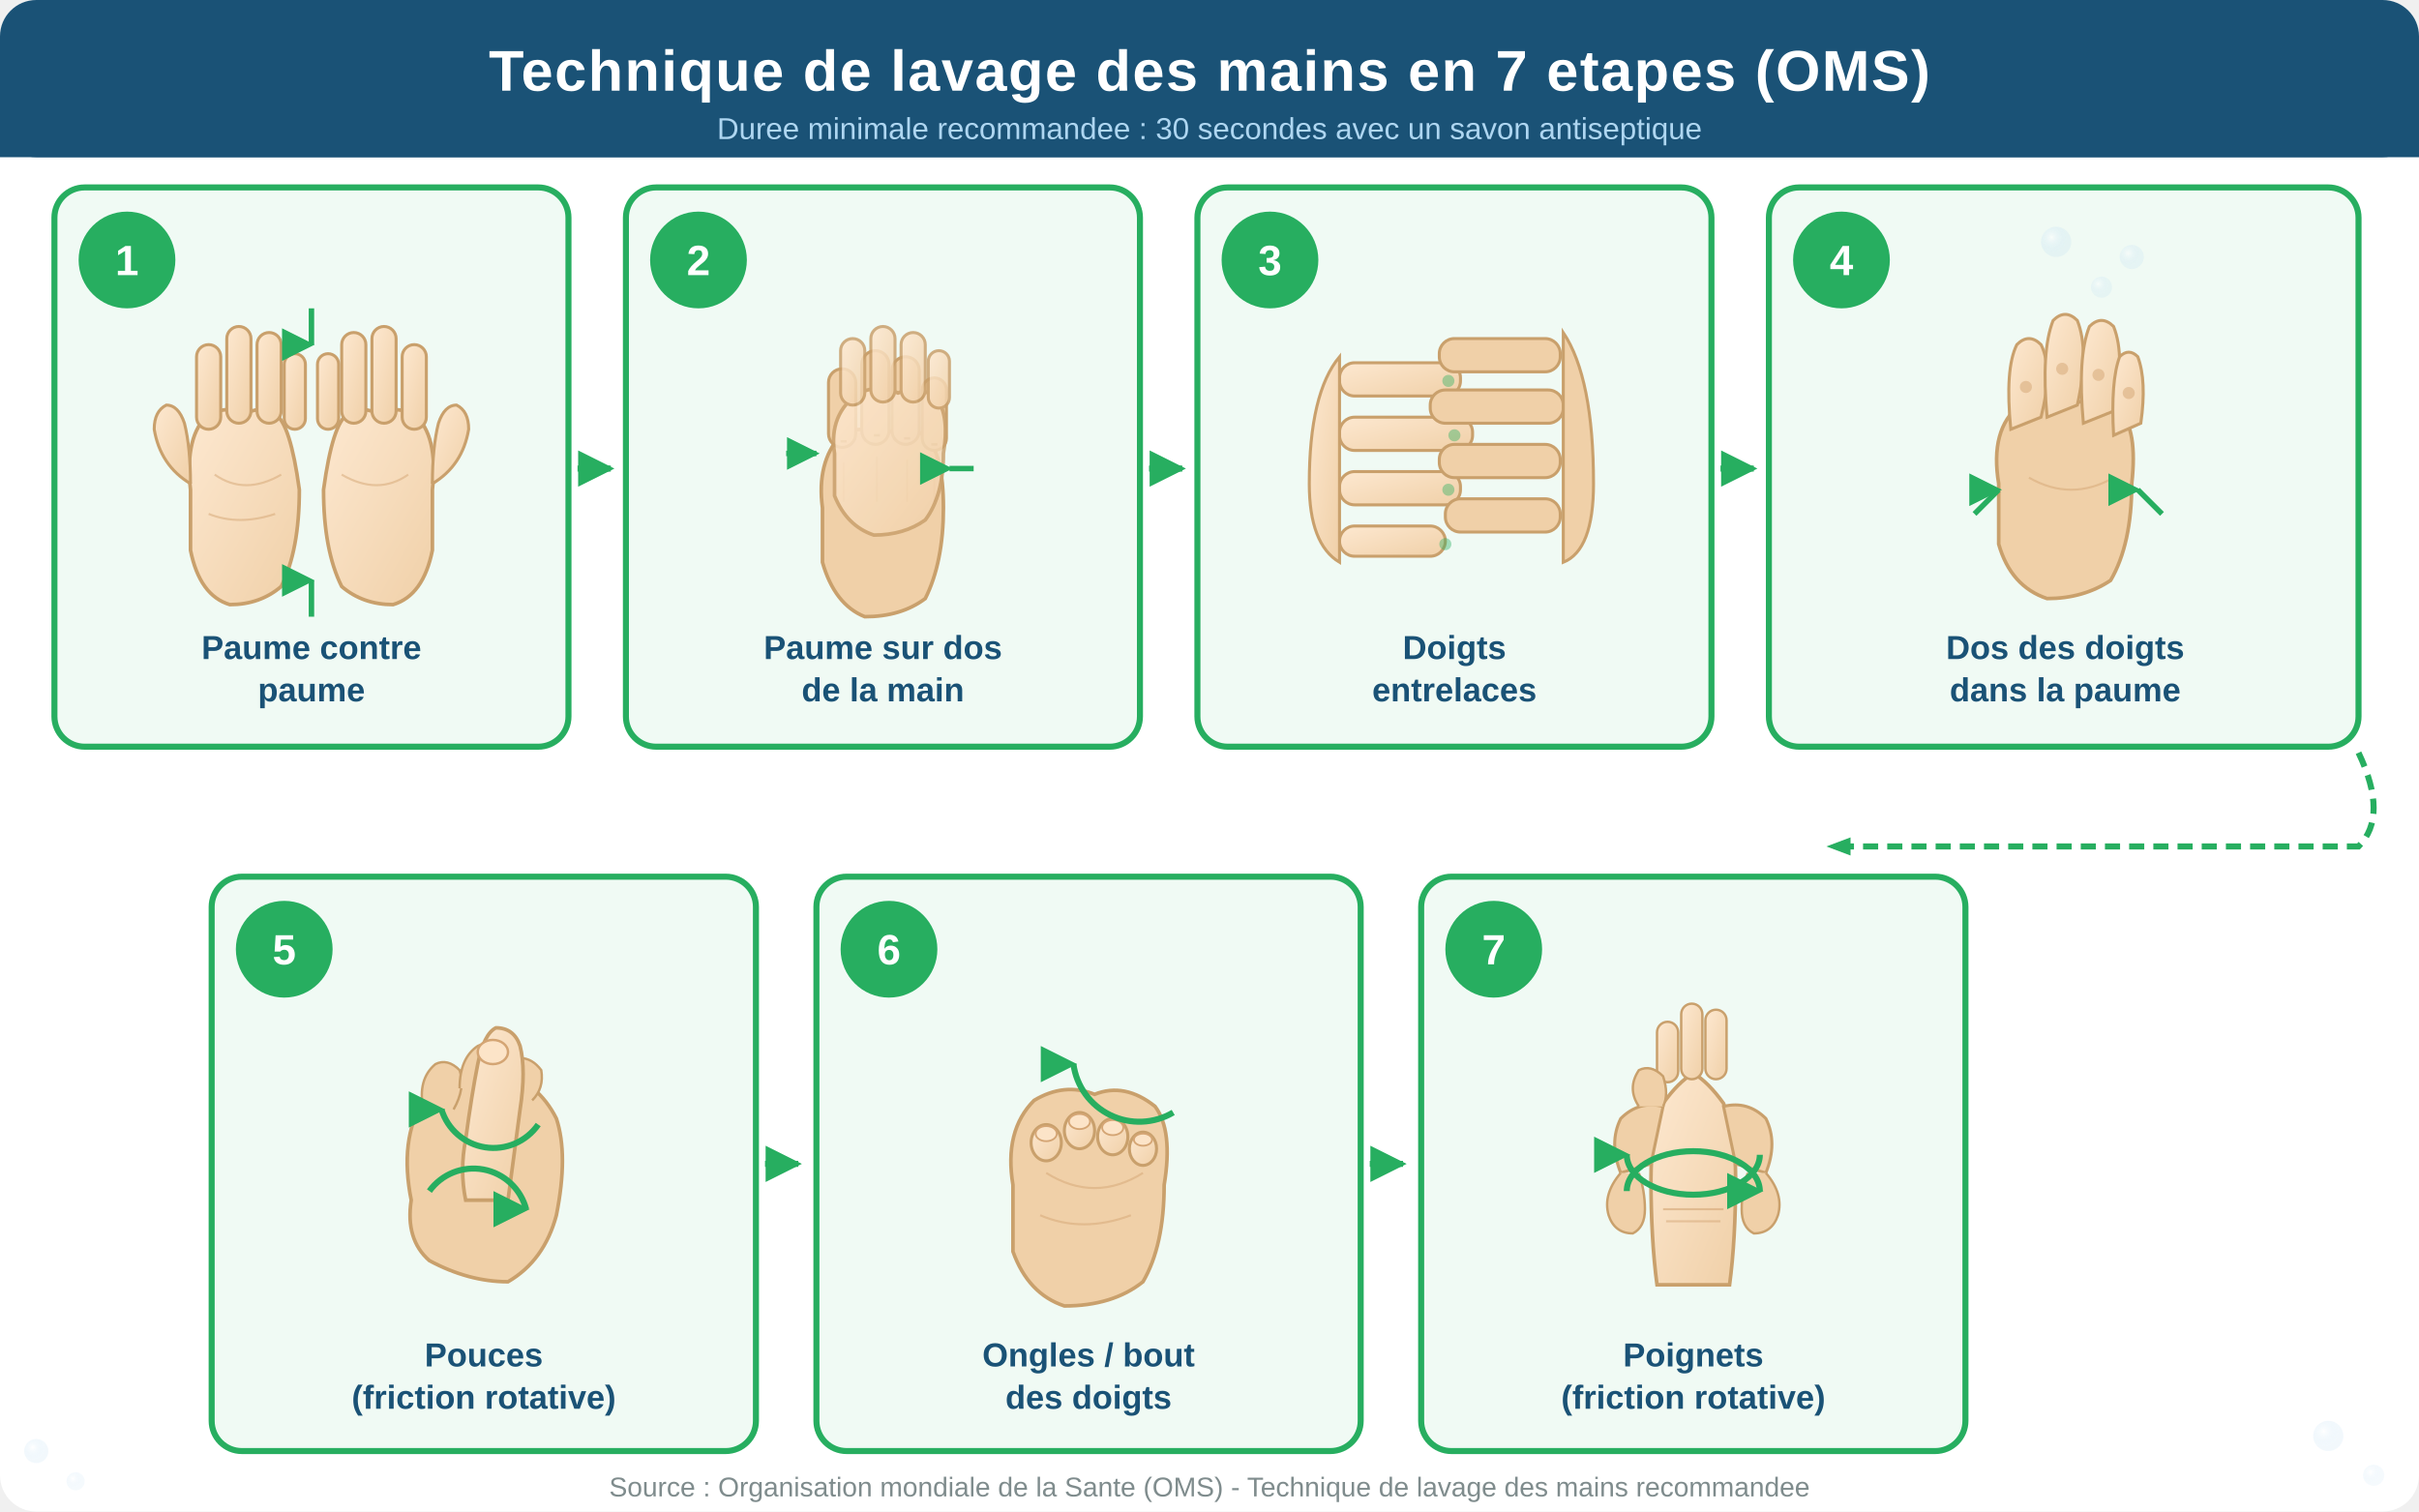
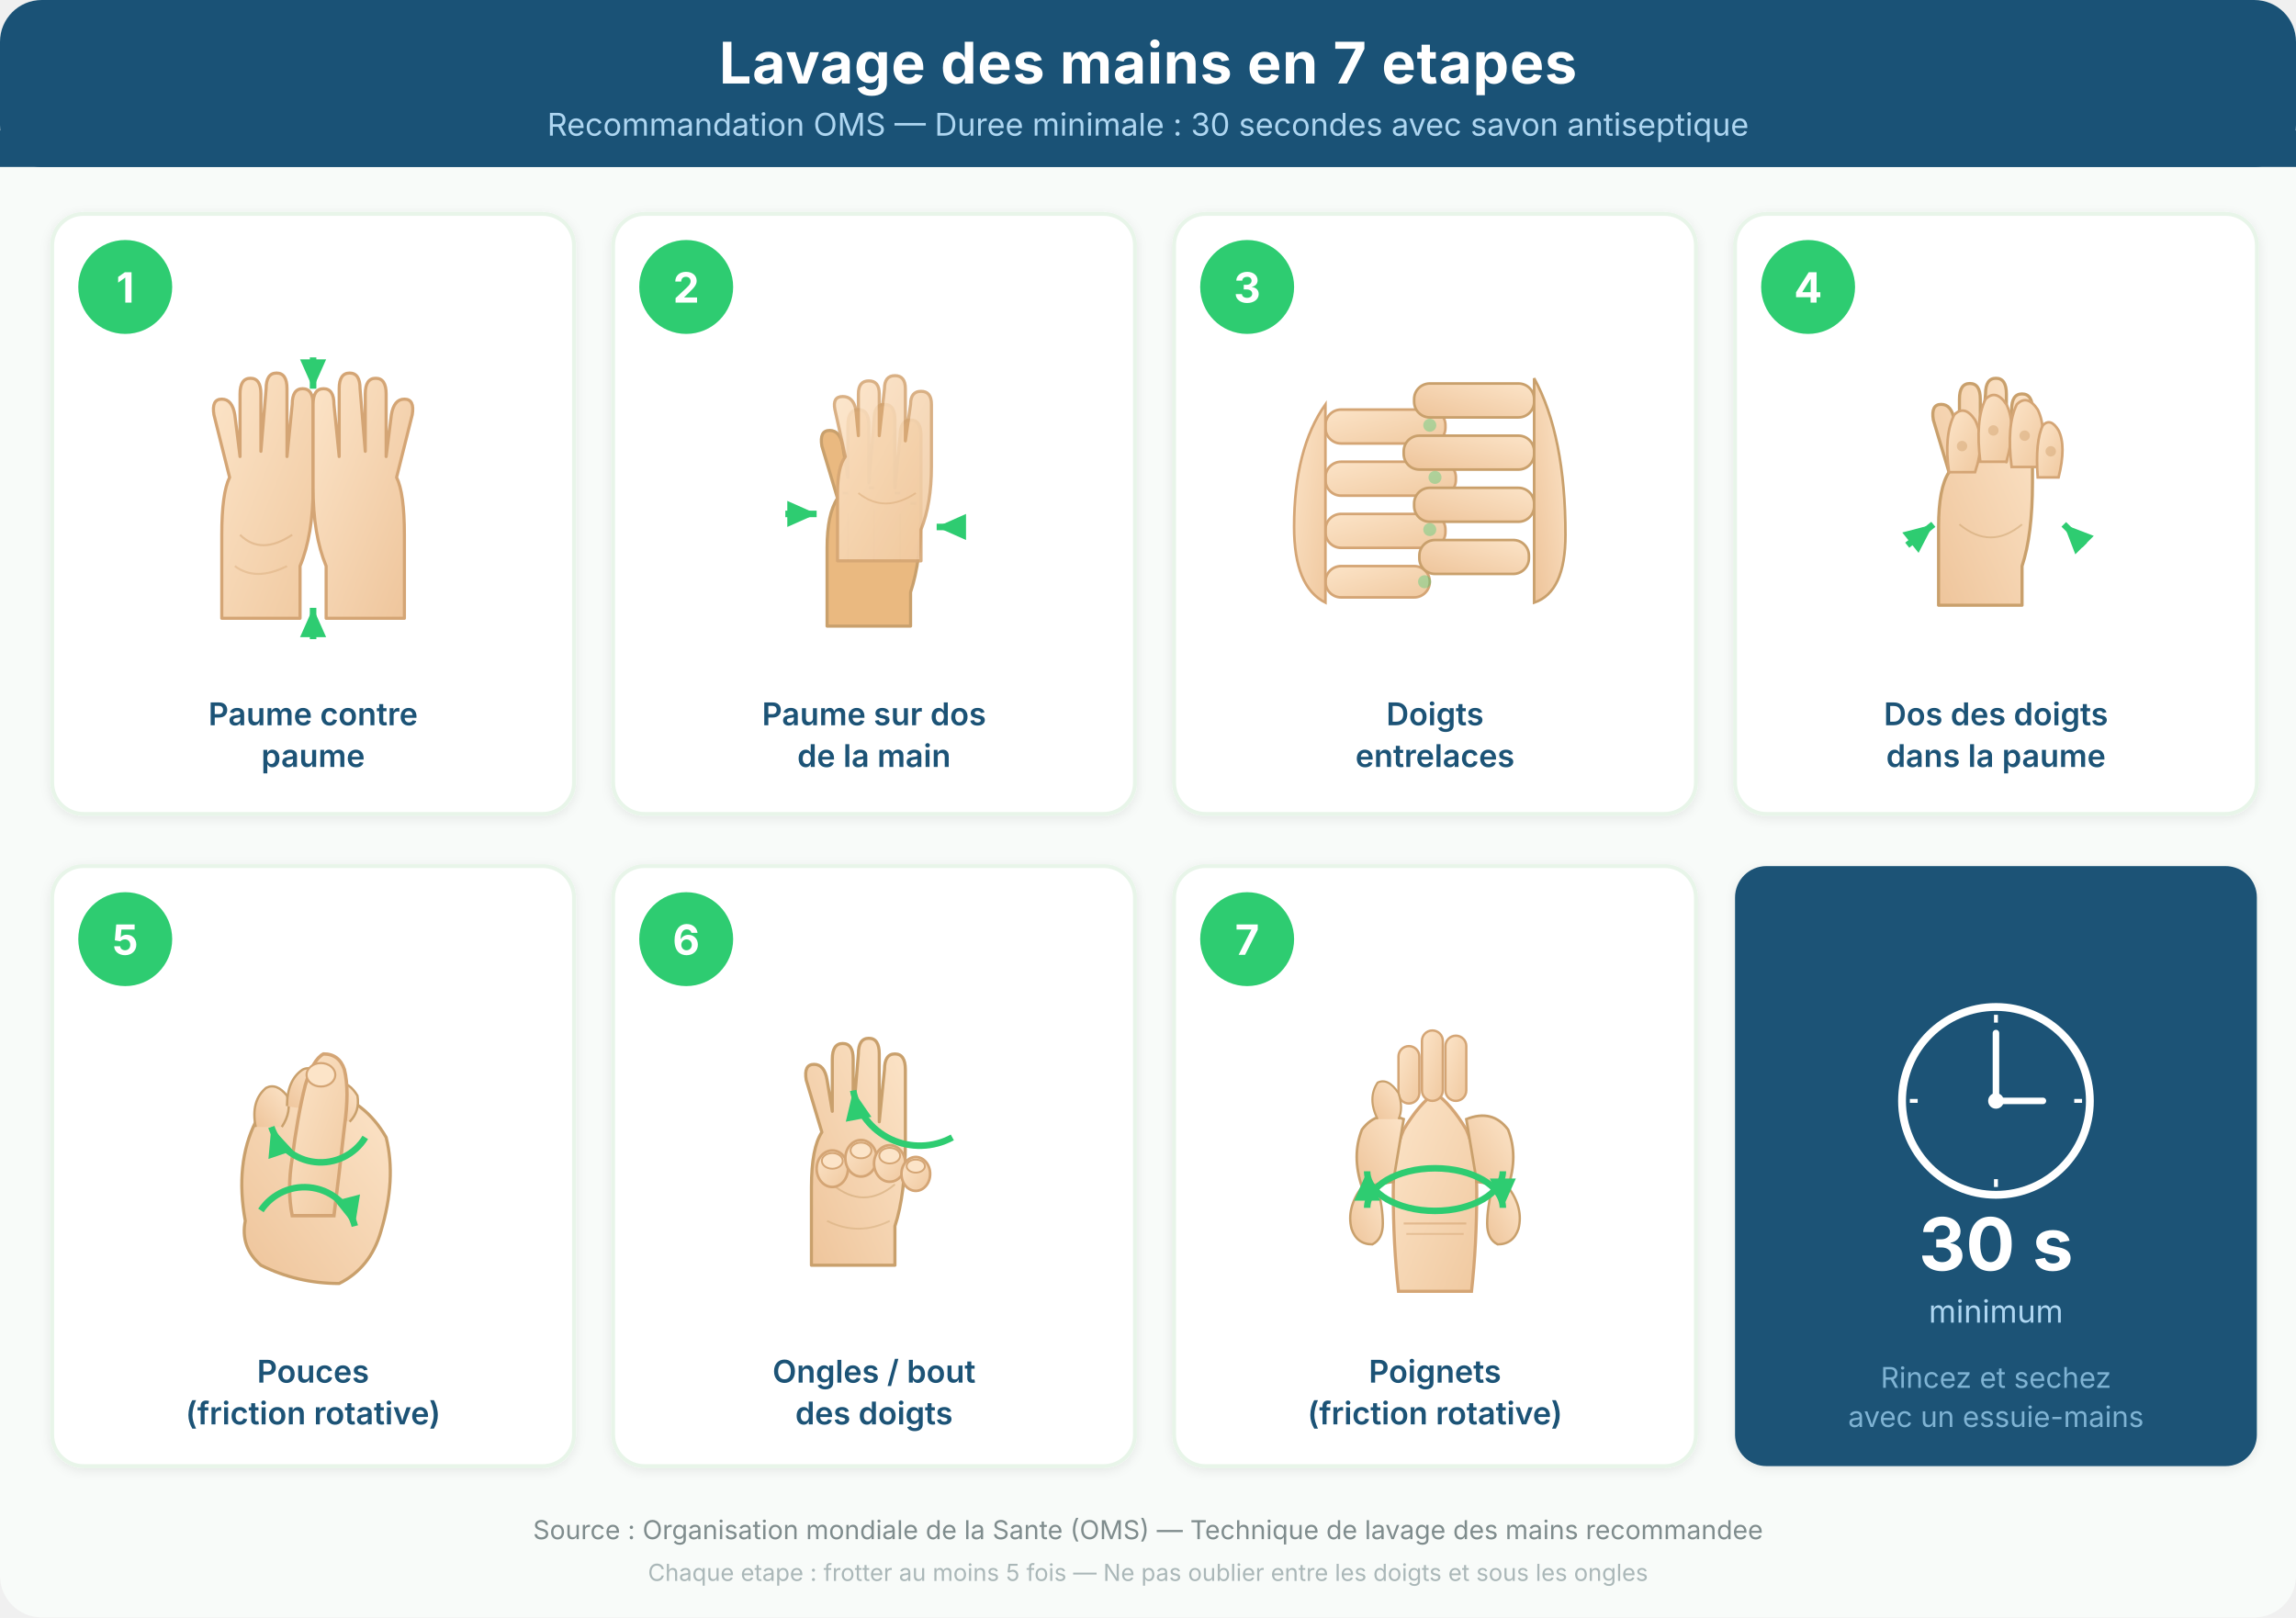
- <svg xmlns="http://www.w3.org/2000/svg" viewBox="0 0 800 500" width="800" height="500" font-family="Arial, sans-serif">
+ <svg xmlns="http://www.w3.org/2000/svg" viewBox="0 0 880 620" width="880" height="620" font-family="Inter, Arial, sans-serif">
  <defs>
-     <marker id="arrow" viewBox="0 0 10 10" refX="9" refY="5" markerWidth="6" markerHeight="6" orient="auto-start-auto">
-       <path d="M 0 0 L 10 5 L 0 10 z" fill="#27ae60" />
+     <linearGradient id="skin" x1="0%" y1="0%" x2="100%" y2="100%">
+       <stop offset="0%" stop-color="#fce4c8" />
+       <stop offset="100%" stop-color="#f0c9a0" />
+     </linearGradient>
+     <linearGradient id="skin2" x1="100%" y1="0%" x2="0%" y2="100%">
+       <stop offset="0%" stop-color="#fce4c8" />
+       <stop offset="100%" stop-color="#eec49a" />
+     </linearGradient>
+     <filter id="shadow" x="-4%" y="-4%" width="108%" height="108%">
+       <feDropShadow dx="0" dy="1" stdDeviation="2" flood-color="#000" flood-opacity="0.08" />
+     </filter>
+     <marker id="arr" viewBox="0 0 10 10" refX="9" refY="5" markerWidth="5" markerHeight="5" orient="auto">
+       <path d="M0,1 L9,5 L0,9z" fill="#2ecc71" />
    </marker>
-     <linearGradient id="skinGrad" x1="0%" y1="0%" x2="100%" y2="100%">
-       <stop offset="0%" style="stop-color:#fde8d0" />
-       <stop offset="100%" style="stop-color:#f0d0a8" />
-     </linearGradient>
-     <linearGradient id="skinGrad2" x1="100%" y1="0%" x2="0%" y2="100%">
-       <stop offset="0%" style="stop-color:#fde8d0" />
-       <stop offset="100%" style="stop-color:#f0d0a8" />
-     </linearGradient>
-     <radialGradient id="bubble" cx="35%" cy="35%">
-       <stop offset="0%" style="stop-color:#ffffff;stop-opacity:0.9" />
-       <stop offset="100%" style="stop-color:#aed6f1;stop-opacity:0.3" />
-     </radialGradient>
+     <marker id="arr-w" viewBox="0 0 10 10" refX="9" refY="5" markerWidth="5" markerHeight="5" orient="auto">
+       <path d="M0,1 L9,5 L0,9z" fill="#fff" />
+     </marker>
  </defs>
-   <rect width="800" height="500" rx="12" fill="#ffffff" />
-   <rect width="800" height="52" rx="12" fill="#1a5276" />
-   <rect y="40" width="800" height="12" fill="#1a5276" />
-   <text x="400" y="30" text-anchor="middle" font-size="19" font-weight="bold" fill="#ffffff" letter-spacing="0.5">Technique de lavage des mains en 7 etapes (OMS)</text>
-   <text x="400" y="46" text-anchor="middle" font-size="10" fill="#aed6f1">Duree minimale recommandee : 30 secondes avec un savon antiseptique</text>
-   <g transform="translate(18,62)">
-     <rect width="170" height="185" rx="10" fill="#f0faf4" stroke="#27ae60" stroke-width="2" />
-     <circle cx="24" cy="24" r="16" fill="#27ae60" />
-     <text x="24" y="29" text-anchor="middle" font-size="14" font-weight="bold" fill="#fff">1</text>
-     <g transform="translate(85,90)">
-       <g transform="translate(-22,0)">
-         <path d="M -18,10 Q -20,-8 -12,-15 Q -5,-18 0,-15 Q 5,-18 10,-15 Q 15,-12 18,10 Q 18,30 12,42 Q 5,48 -5,48 Q -15,45 -18,30 Z" fill="url(#skinGrad)" stroke="#c9a06c" stroke-width="1.2" />
-         <rect x="-16" y="-38" width="8" height="28" rx="4" fill="url(#skinGrad)" stroke="#c9a06c" stroke-width="1" />
-         <rect x="-6" y="-44" width="8" height="32" rx="4" fill="url(#skinGrad)" stroke="#c9a06c" stroke-width="1" />
-         <rect x="4" y="-42" width="8" height="30" rx="4" fill="url(#skinGrad)" stroke="#c9a06c" stroke-width="1" />
-         <rect x="13" y="-35" width="7" height="25" rx="3.5" fill="url(#skinGrad)" stroke="#c9a06c" stroke-width="1" />
-         <path d="M -18,8 Q -28,2 -30,-10 Q -30,-16 -26,-18 Q -22,-18 -20,-12 Q -18,-4 -18,8" fill="url(#skinGrad)" stroke="#c9a06c" stroke-width="1" />
-         <path d="M -10,5 Q 0,12 12,5" fill="none" stroke="#d4a574" stroke-width="0.7" opacity="0.5" />
-         <path d="M -12,18 Q -2,22 10,18" fill="none" stroke="#d4a574" stroke-width="0.7" opacity="0.5" />
+   <rect width="880" height="620" rx="16" fill="#f8fbf9" />
+   <rect width="880" height="64" rx="16" fill="#1a5276" />
+   <rect y="50" width="880" height="14" fill="#1a5276" />
+   <text x="440" y="32" text-anchor="middle" font-size="22" font-weight="700" fill="#fff" letter-spacing="0.3">Lavage des mains en 7 etapes</text>
+   <text x="440" y="52" text-anchor="middle" font-size="12" fill="#aed6f1">Recommandation OMS — Duree minimale : 30 secondes avec savon antiseptique</text>
+   <g transform="translate(20,82)" filter="url(#shadow)">
+     <rect width="200" height="230" rx="12" fill="#fff" stroke="#e8f5e9" stroke-width="1.5" />
+     <circle cx="28" cy="28" r="18" fill="#2ecc71" />
+     <text x="28" y="34" text-anchor="middle" font-size="16" font-weight="700" fill="#fff">1</text>
+     <g transform="translate(100,115)">
+       <g transform="translate(-20,0)">
+         <path d="M-15,40 L-15,8 Q-15,-8 -12,-14 L-18,-38 Q-19,-44 -15,-44 Q-11,-44 -10,-38 L-8,-22                  L-8,-46 Q-8,-52 -4,-52 Q0,-52 0,-46 L0,-24                  L2,-48 Q2,-54 6,-54 Q10,-54 10,-48 L10,-22                  L12,-42 Q12,-48 16,-48 Q20,-48 20,-42 L20,-10                  Q20,8 15,20 L15,40 Z" fill="url(#skin)" stroke="#d4a574" stroke-width="1.2" stroke-linejoin="round" />
+         <path d="M-8,8 Q0,16 12,8" fill="none" stroke="#d4a574" stroke-width="0.8" opacity="0.5" />
+         <path d="M-10,20 Q-2,26 10,20" fill="none" stroke="#d4a574" stroke-width="0.8" opacity="0.4" />
      </g>
-       <g transform="translate(22,0) scale(-1,1)">
-         <path d="M -18,10 Q -20,-8 -12,-15 Q -5,-18 0,-15 Q 5,-18 10,-15 Q 15,-12 18,10 Q 18,30 12,42 Q 5,48 -5,48 Q -15,45 -18,30 Z" fill="url(#skinGrad2)" stroke="#c9a06c" stroke-width="1.2" />
-         <rect x="-16" y="-38" width="8" height="28" rx="4" fill="url(#skinGrad2)" stroke="#c9a06c" stroke-width="1" />
-         <rect x="-6" y="-44" width="8" height="32" rx="4" fill="url(#skinGrad2)" stroke="#c9a06c" stroke-width="1" />
-         <rect x="4" y="-42" width="8" height="30" rx="4" fill="url(#skinGrad2)" stroke="#c9a06c" stroke-width="1" />
-         <rect x="13" y="-35" width="7" height="25" rx="3.5" fill="url(#skinGrad2)" stroke="#c9a06c" stroke-width="1" />
-         <path d="M -18,8 Q -28,2 -30,-10 Q -30,-16 -26,-18 Q -22,-18 -20,-12 Q -18,-4 -18,8" fill="url(#skinGrad2)" stroke="#c9a06c" stroke-width="1" />
-         <path d="M -10,5 Q 0,12 12,5" fill="none" stroke="#d4a574" stroke-width="0.7" opacity="0.5" />
+       <g transform="translate(20,0) scale(-1,1)">
+         <path d="M-15,40 L-15,8 Q-15,-8 -12,-14 L-18,-38 Q-19,-44 -15,-44 Q-11,-44 -10,-38 L-8,-22                  L-8,-46 Q-8,-52 -4,-52 Q0,-52 0,-46 L0,-24                  L2,-48 Q2,-54 6,-54 Q10,-54 10,-48 L10,-22                  L12,-42 Q12,-48 16,-48 Q20,-48 20,-42 L20,-10                  Q20,8 15,20 L15,40 Z" fill="url(#skin2)" stroke="#d4a574" stroke-width="1.2" stroke-linejoin="round" />
      </g>
-       <line x1="0" y1="-50" x2="0" y2="-38" stroke="#27ae60" stroke-width="1.8" marker-end="url(#arrow)" />
-       <line x1="0" y1="52" x2="0" y2="40" stroke="#27ae60" stroke-width="1.8" marker-end="url(#arrow)" />
+       <path d="M0,-60 L0,-48" stroke="#2ecc71" stroke-width="2.5" marker-end="url(#arr)" />
+       <path d="M0,48 L0,36" stroke="#2ecc71" stroke-width="2.5" marker-end="url(#arr)" />
    </g>
-     <text x="85" y="156" text-anchor="middle" font-size="11" font-weight="bold" fill="#1a5276">Paume contre</text>
-     <text x="85" y="170" text-anchor="middle" font-size="11" font-weight="bold" fill="#1a5276">paume</text>
+     <text x="100" y="196" text-anchor="middle" font-size="12" font-weight="600" fill="#1a5276">Paume contre</text>
+     <text x="100" y="212" text-anchor="middle" font-size="12" font-weight="600" fill="#1a5276">paume</text>
  </g>
-   <line x1="191" y1="155" x2="202" y2="155" stroke="#27ae60" stroke-width="2" marker-end="url(#arrow)" />
-   <g transform="translate(207,62)">
-     <rect width="170" height="185" rx="10" fill="#f0faf4" stroke="#27ae60" stroke-width="2" />
-     <circle cx="24" cy="24" r="16" fill="#27ae60" />
-     <text x="24" y="29" text-anchor="middle" font-size="14" font-weight="bold" fill="#fff">2</text>
-     <g transform="translate(85,88)">
+   <g transform="translate(235,82)" filter="url(#shadow)">
+     <rect width="200" height="230" rx="12" fill="#fff" stroke="#e8f5e9" stroke-width="1.5" />
+     <circle cx="28" cy="28" r="18" fill="#2ecc71" />
+     <text x="28" y="34" text-anchor="middle" font-size="16" font-weight="700" fill="#fff">2</text>
+     <g transform="translate(100,115)">
      <g transform="translate(0,8)">
-         <path d="M -20,10 Q -22,-5 -14,-14 Q -6,-18 0,-14 Q 6,-18 14,-14 Q 20,-8 20,10 Q 20,28 14,40 Q 6,46 -6,46 Q -16,42 -20,28 Z" fill="#f0d0a8" stroke="#c9a06c" stroke-width="1.2" />
-         <rect x="-18" y="-36" width="9" height="26" rx="4.5" fill="#f0d0a8" stroke="#c9a06c" stroke-width="1" />
-         <rect x="-7" y="-42" width="9" height="31" rx="4.5" fill="#f0d0a8" stroke="#c9a06c" stroke-width="1" />
-         <rect x="3" y="-40" width="9" height="29" rx="4.5" fill="#f0d0a8" stroke="#c9a06c" stroke-width="1" />
-         <rect x="13" y="-33" width="8" height="24" rx="4" fill="#f0d0a8" stroke="#c9a06c" stroke-width="1" />
-         <line x1="-14" y1="-12" x2="-12" y2="-12" stroke="#c9a06c" stroke-width="0.8" />
-         <line x1="-3" y1="-14" x2="-1" y2="-14" stroke="#c9a06c" stroke-width="0.8" />
-         <line x1="7" y1="-13" x2="9" y2="-13" stroke="#c9a06c" stroke-width="0.8" />
-         <line x1="16" y1="-11" x2="18" y2="-11" stroke="#c9a06c" stroke-width="0.8" />
-         <line x1="-13" y1="-5" x2="-13" y2="8" stroke="#d4a574" stroke-width="0.6" opacity="0.5" />
-         <line x1="-2" y1="-7" x2="-2" y2="8" stroke="#d4a574" stroke-width="0.6" opacity="0.5" />
-         <line x1="8" y1="-6" x2="8" y2="8" stroke="#d4a574" stroke-width="0.6" opacity="0.5" />
-         <line x1="17" y1="-4" x2="17" y2="8" stroke="#d4a574" stroke-width="0.6" opacity="0.5" />
+         <path d="M-18,35 L-18,5 Q-18,-8 -14,-14 L-20,-34 Q-21,-40 -17,-40 Q-13,-40 -12,-34 L-10,-22                  L-10,-42 Q-10,-48 -6,-48 Q-2,-48 -2,-42 L-2,-20                  L0,-44 Q0,-50 4,-50 Q8,-50 8,-44 L8,-18                  L10,-38 Q10,-44 14,-44 Q18,-44 18,-38 L18,-8                  Q18,10 14,22 L14,35 Z" fill="#eab980" stroke="#c9a06c" stroke-width="1.2" stroke-linejoin="round" />
+         <line x1="-12" y1="-16" x2="-10" y2="-16" stroke="#c9a06c" stroke-width="1" />
+         <line x1="-2" y1="-18" x2="0" y2="-18" stroke="#c9a06c" stroke-width="1" />
+         <line x1="8" y1="-16" x2="10" y2="-16" stroke="#c9a06c" stroke-width="1" />
+         <line x1="14" y1="-12" x2="16" y2="-12" stroke="#c9a06c" stroke-width="1" />
+         <line x1="-10" y1="-8" x2="-10" y2="10" stroke="#c9a06c" stroke-width="0.5" opacity="0.4" />
+         <line x1="0" y1="-10" x2="0" y2="10" stroke="#c9a06c" stroke-width="0.5" opacity="0.4" />
+         <line x1="10" y1="-8" x2="10" y2="10" stroke="#c9a06c" stroke-width="0.5" opacity="0.4" />
      </g>
-       <g transform="translate(2,-8)" opacity="0.85">
-         <path d="M -18,8 Q -20,-5 -10,-12 Q -3,-15 3,-12 Q 10,-15 16,-10 Q 20,-4 18,8 Q 18,22 12,30 Q 5,35 -5,35 Q -14,32 -18,22 Z" fill="url(#skinGrad)" stroke="#c9a06c" stroke-width="1.2" />
-         <rect x="-16" y="-30" width="8" height="22" rx="4" fill="url(#skinGrad)" stroke="#c9a06c" stroke-width="1" />
-         <rect x="-6" y="-34" width="8" height="25" rx="4" fill="url(#skinGrad)" stroke="#c9a06c" stroke-width="1" />
-         <rect x="4" y="-32" width="8" height="23" rx="4" fill="url(#skinGrad)" stroke="#c9a06c" stroke-width="1" />
-         <rect x="13" y="-26" width="7" height="19" rx="3.5" fill="url(#skinGrad)" stroke="#c9a06c" stroke-width="1" />
+       <g transform="translate(2,-12)" opacity="0.88">
+         <path d="M-16,30 L-16,4 Q-16,-6 -13,-10 L-17,-28 Q-18,-33 -14,-33 Q-10,-33 -9,-28 L-8,-18                  L-8,-34 Q-8,-39 -4,-39 Q0,-39 0,-34 L0,-18                  L2,-36 Q2,-41 6,-41 Q10,-41 10,-36 L10,-16                  L12,-30 Q12,-35 16,-35 Q20,-35 20,-30 L20,-6                  Q20,8 16,18 L16,30 Z" fill="url(#skin)" stroke="#d4a574" stroke-width="1.2" stroke-linejoin="round" />
+         <path d="M-8,4 Q2,12 14,4" fill="none" stroke="#d4a574" stroke-width="0.7" opacity="0.5" />
      </g>
-       <line x1="-32" y1="0" x2="-22" y2="0" stroke="#27ae60" stroke-width="1.8" marker-end="url(#arrow)" />
-       <line x1="30" y1="5" x2="22" y2="5" stroke="#27ae60" stroke-width="1.8" marker-end="url(#arrow)" />
+       <path d="M-34,0 L-22,0" stroke="#2ecc71" stroke-width="2.5" marker-end="url(#arr)" />
+       <path d="M34,5 L24,5" stroke="#2ecc71" stroke-width="2.5" marker-end="url(#arr)" />
    </g>
-     <text x="85" y="156" text-anchor="middle" font-size="11" font-weight="bold" fill="#1a5276">Paume sur dos</text>
-     <text x="85" y="170" text-anchor="middle" font-size="11" font-weight="bold" fill="#1a5276">de la main</text>
+     <text x="100" y="196" text-anchor="middle" font-size="12" font-weight="600" fill="#1a5276">Paume sur dos</text>
+     <text x="100" y="212" text-anchor="middle" font-size="12" font-weight="600" fill="#1a5276">de la main</text>
  </g>
-   <line x1="380" y1="155" x2="391" y2="155" stroke="#27ae60" stroke-width="2" marker-end="url(#arrow)" />
-   <g transform="translate(396,62)">
-     <rect width="170" height="185" rx="10" fill="#f0faf4" stroke="#27ae60" stroke-width="2" />
-     <circle cx="24" cy="24" r="16" fill="#27ae60" />
-     <text x="24" y="29" text-anchor="middle" font-size="14" font-weight="bold" fill="#fff">3</text>
-     <g transform="translate(85,78)">
-       <rect x="-38" y="-20" width="40" height="11" rx="5" fill="url(#skinGrad)" stroke="#c9a06c" stroke-width="1" />
-       <rect x="-38" y="-2" width="44" height="11" rx="5" fill="url(#skinGrad)" stroke="#c9a06c" stroke-width="1" />
-       <rect x="-38" y="16" width="40" height="11" rx="5" fill="url(#skinGrad)" stroke="#c9a06c" stroke-width="1" />
-       <rect x="-38" y="34" width="35" height="10" rx="5" fill="url(#skinGrad)" stroke="#c9a06c" stroke-width="1" />
-       <rect x="-5" y="-28" width="40" height="11" rx="5" fill="#f0d0a8" stroke="#c9a06c" stroke-width="1" />
-       <rect x="-8" y="-11" width="44" height="11" rx="5" fill="#f0d0a8" stroke="#c9a06c" stroke-width="1" />
-       <rect x="-5" y="7" width="40" height="11" rx="5" fill="#f0d0a8" stroke="#c9a06c" stroke-width="1" />
-       <rect x="-3" y="25" width="38" height="11" rx="5" fill="#f0d0a8" stroke="#c9a06c" stroke-width="1" />
-       <path d="M -38,-22 Q -48,-10 -48,20 Q -48,40 -38,46 L -38,34 L -38,-22 Z" fill="url(#skinGrad)" stroke="#c9a06c" stroke-width="1" />
-       <path d="M 36,-30 Q 46,-15 46,20 Q 46,42 36,46 L 36,36 L 36,-30 Z" fill="#f0d0a8" stroke="#c9a06c" stroke-width="1" />
-       <circle cx="-2" cy="-14" r="2" fill="#27ae60" opacity="0.4" />
-       <circle cx="0" cy="4" r="2" fill="#27ae60" opacity="0.4" />
-       <circle cx="-2" cy="22" r="2" fill="#27ae60" opacity="0.4" />
-       <circle cx="-3" cy="40" r="2" fill="#27ae60" opacity="0.4" />
+   <g transform="translate(450,82)" filter="url(#shadow)">
+     <rect width="200" height="230" rx="12" fill="#fff" stroke="#e8f5e9" stroke-width="1.5" />
+     <circle cx="28" cy="28" r="18" fill="#2ecc71" />
+     <text x="28" y="34" text-anchor="middle" font-size="16" font-weight="700" fill="#fff">3</text>
+     <g transform="translate(100,105)">
+       <rect x="-42" y="-30" width="46" height="13" rx="6" fill="url(#skin)" stroke="#d4a574" stroke-width="1" />
+       <rect x="-42" y="-10" width="50" height="13" rx="6" fill="url(#skin)" stroke="#d4a574" stroke-width="1" />
+       <rect x="-42" y="10" width="46" height="13" rx="6" fill="url(#skin)" stroke="#d4a574" stroke-width="1" />
+       <rect x="-42" y="30" width="40" height="12" rx="6" fill="url(#skin)" stroke="#d4a574" stroke-width="1" />
+       <rect x="-8" y="-40" width="46" height="13" rx="6" fill="url(#skin2)" stroke="#c9a06c" stroke-width="1" />
+       <rect x="-12" y="-20" width="50" height="13" rx="6" fill="url(#skin2)" stroke="#c9a06c" stroke-width="1" />
+       <rect x="-8" y="0" width="46" height="13" rx="6" fill="url(#skin2)" stroke="#c9a06c" stroke-width="1" />
+       <rect x="-6" y="20" width="42" height="13" rx="6" fill="url(#skin2)" stroke="#c9a06c" stroke-width="1" />
+       <path d="M-42,-32 Q-54,-15 -54,15 Q-54,38 -42,44 L-42,-32Z" fill="url(#skin)" stroke="#d4a574" stroke-width="1" />
+       <path d="M38,-42 Q50,-20 50,18 Q50,40 38,44 L38,-42Z" fill="url(#skin2)" stroke="#c9a06c" stroke-width="1" />
+       <circle cx="-2" cy="-24" r="2.5" fill="#2ecc71" opacity="0.35" />
+       <circle cx="0" cy="-4" r="2.5" fill="#2ecc71" opacity="0.35" />
+       <circle cx="-2" cy="16" r="2.5" fill="#2ecc71" opacity="0.35" />
+       <circle cx="-4" cy="36" r="2.5" fill="#2ecc71" opacity="0.35" />
    </g>
-     <text x="85" y="156" text-anchor="middle" font-size="11" font-weight="bold" fill="#1a5276">Doigts</text>
-     <text x="85" y="170" text-anchor="middle" font-size="11" font-weight="bold" fill="#1a5276">entrelaces</text>
+     <text x="100" y="196" text-anchor="middle" font-size="12" font-weight="600" fill="#1a5276">Doigts</text>
+     <text x="100" y="212" text-anchor="middle" font-size="12" font-weight="600" fill="#1a5276">entrelaces</text>
  </g>
-   <line x1="569" y1="155" x2="580" y2="155" stroke="#27ae60" stroke-width="2" marker-end="url(#arrow)" />
-   <g transform="translate(585,62)">
-     <rect width="195" height="185" rx="10" fill="#f0faf4" stroke="#27ae60" stroke-width="2" />
-     <circle cx="24" cy="24" r="16" fill="#27ae60" />
-     <text x="24" y="29" text-anchor="middle" font-size="14" font-weight="bold" fill="#fff">4</text>
-     <g transform="translate(98,88)">
-       <path d="M -22,10 Q -25,-8 -15,-16 Q -6,-20 2,-16 Q 10,-20 18,-14 Q 24,-8 22,10 Q 22,30 15,42 Q 6,48 -6,48 Q -18,44 -22,30 Z" fill="#f0d0a8" stroke="#c9a06c" stroke-width="1.2" />
-       <path d="M -12,8 Q 2,16 16,8" fill="none" stroke="#d4a574" stroke-width="0.7" opacity="0.5" />
-       <path d="M -18,-8 Q -20,-28 -16,-36 Q -12,-40 -8,-36 Q -4,-28 -8,-12 Z" fill="url(#skinGrad)" stroke="#c9a06c" stroke-width="1" />
-       <path d="M -6,-12 Q -8,-34 -4,-44 Q 0,-48 4,-44 Q 8,-34 4,-16 Z" fill="url(#skinGrad)" stroke="#c9a06c" stroke-width="1" />
-       <path d="M 6,-10 Q 4,-32 8,-42 Q 12,-46 16,-42 Q 20,-32 16,-14 Z" fill="url(#skinGrad)" stroke="#c9a06c" stroke-width="1" />
-       <path d="M 16,-6 Q 15,-24 18,-32 Q 21,-35 24,-32 Q 27,-24 25,-10 Z" fill="url(#skinGrad)" stroke="#c9a06c" stroke-width="1" />
-       <circle cx="-13" cy="-22" r="2" fill="#d4a574" opacity="0.5" />
-       <circle cx="-1" cy="-28" r="2" fill="#d4a574" opacity="0.5" />
-       <circle cx="11" cy="-26" r="2" fill="#d4a574" opacity="0.5" />
-       <circle cx="21" cy="-20" r="2" fill="#d4a574" opacity="0.5" />
-       <line x1="-30" y1="20" x2="-22" y2="12" stroke="#27ae60" stroke-width="1.8" marker-end="url(#arrow)" />
-       <line x1="32" y1="20" x2="24" y2="12" stroke="#27ae60" stroke-width="1.8" marker-end="url(#arrow)" />
+   <g transform="translate(665,82)" filter="url(#shadow)">
+     <rect width="200" height="230" rx="12" fill="#fff" stroke="#e8f5e9" stroke-width="1.5" />
+     <circle cx="28" cy="28" r="18" fill="#2ecc71" />
+     <text x="28" y="34" text-anchor="middle" font-size="16" font-weight="700" fill="#fff">4</text>
+     <g transform="translate(100,115)">
+       <path d="M-22,35 L-22,5 Q-22,-10 -18,-16 L-24,-36 Q-25,-42 -21,-42 Q-17,-42 -16,-36 L-14,-24                L-14,-44 Q-14,-50 -10,-50 Q-6,-50 -6,-44 L-6,-22                L-4,-46 Q-4,-52 0,-52 Q4,-52 4,-46 L4,-20                L6,-40 Q6,-46 10,-46 Q14,-46 14,-40 L14,-12                Q14,8 10,20 L10,35 Z" fill="url(#skin2)" stroke="#c9a06c" stroke-width="1.2" stroke-linejoin="round" />
+       <path d="M-14,4 Q-2,14 10,4" fill="none" stroke="#c9a06c" stroke-width="0.7" opacity="0.5" />
+       <g transform="translate(0,-6)">
+         <path d="M-18,-10 Q-20,-24 -16,-32 Q-12,-36 -8,-30 Q-4,-22 -8,-10Z" fill="url(#skin)" stroke="#d4a574" stroke-width="1" />
+         <path d="M-6,-14 Q-8,-30 -4,-38 Q0,-42 4,-36 Q8,-28 4,-14Z" fill="url(#skin)" stroke="#d4a574" stroke-width="1" />
+         <path d="M6,-12 Q4,-28 8,-36 Q12,-40 16,-34 Q20,-26 16,-12Z" fill="url(#skin)" stroke="#d4a574" stroke-width="1" />
+         <path d="M16,-8 Q15,-22 18,-28 Q21,-31 24,-26 Q27,-20 24,-8Z" fill="url(#skin)" stroke="#d4a574" stroke-width="1" />
+         <circle cx="-13" cy="-20" r="2" fill="#d4a574" opacity="0.5" />
+         <circle cx="-1" cy="-26" r="2" fill="#d4a574" opacity="0.5" />
+         <circle cx="11" cy="-24" r="2" fill="#d4a574" opacity="0.5" />
+         <circle cx="21" cy="-18" r="2" fill="#d4a574" opacity="0.5" />
+       </g>
+       <path d="M-34,12 L-24,4" stroke="#2ecc71" stroke-width="2.5" marker-end="url(#arr)" />
+       <path d="M34,12 L26,4" stroke="#2ecc71" stroke-width="2.5" marker-end="url(#arr)" />
    </g>
-     <text x="98" y="156" text-anchor="middle" font-size="11" font-weight="bold" fill="#1a5276">Dos des doigts</text>
-     <text x="98" y="170" text-anchor="middle" font-size="11" font-weight="bold" fill="#1a5276">dans la paume</text>
+     <text x="100" y="196" text-anchor="middle" font-size="12" font-weight="600" fill="#1a5276">Dos des doigts</text>
+     <text x="100" y="212" text-anchor="middle" font-size="12" font-weight="600" fill="#1a5276">dans la paume</text>
  </g>
-   <path d="M 780,249 Q 790,270 780,280 L 610,280" fill="none" stroke="#27ae60" stroke-width="2" stroke-dasharray="5,3" />
-   <polygon points="612,277 604,280 612,283" fill="#27ae60" />
-   <g transform="translate(70,290)">
-     <rect width="180" height="190" rx="10" fill="#f0faf4" stroke="#27ae60" stroke-width="2" />
-     <circle cx="24" cy="24" r="16" fill="#27ae60" />
-     <text x="24" y="29" text-anchor="middle" font-size="14" font-weight="bold" fill="#fff">5</text>
-     <g transform="translate(90,92)">
-       <path d="M -24,15 Q -28,-5 -20,-18 Q -10,-28 5,-28 Q 18,-24 24,-12 Q 28,0 24,20 Q 20,35 8,42 Q -5,42 -18,35 Q -26,28 -24,15 Z" fill="#f0d0a8" stroke="#c9a06c" stroke-width="1.2" />
-       <path d="M -20,-15 Q -22,-25 -16,-30 Q -12,-32 -8,-28 Q -6,-22 -10,-15" fill="#f0d0a8" stroke="#c9a06c" stroke-width="0.8" />
-       <path d="M -8,-22 Q -8,-32 -2,-36 Q 2,-38 6,-34 Q 8,-28 4,-22" fill="#f0d0a8" stroke="#c9a06c" stroke-width="0.8" />
-       <path d="M 5,-20 Q 6,-30 12,-32 Q 16,-32 19,-28 Q 20,-22 16,-18" fill="#f0d0a8" stroke="#c9a06c" stroke-width="0.8" />
-       <path d="M -6,15 Q -8,5 -6,-5 Q -4,-20 -2,-30 Q 0,-40 4,-42 Q 10,-42 12,-36 Q 14,-28 12,-15 Q 10,0 8,15 Z" fill="url(#skinGrad)" stroke="#c9a06c" stroke-width="1.2" />
-       <ellipse cx="3" cy="-34" rx="5" ry="4" fill="#fce4c8" stroke="#d4a574" stroke-width="0.8" />
-       <path d="M 18,-10 A 18,18 0 0 1 -14,-15" fill="none" stroke="#27ae60" stroke-width="2" marker-end="url(#arrow)" />
-       <path d="M -18,12 A 18,18 0 0 1 14,18" fill="none" stroke="#27ae60" stroke-width="2" marker-end="url(#arrow)" />
+   <g transform="translate(20,332)" filter="url(#shadow)">
+     <rect width="200" height="230" rx="12" fill="#fff" stroke="#e8f5e9" stroke-width="1.5" />
+     <circle cx="28" cy="28" r="18" fill="#2ecc71" />
+     <text x="28" y="34" text-anchor="middle" font-size="16" font-weight="700" fill="#fff">5</text>
+     <g transform="translate(100,118)">
+       <path d="M-26,18 Q-30,-4 -22,-20 Q-12,-32 5,-32 Q20,-28 28,-14 Q32,2 26,22 Q22,36 10,42 Q-6,42 -20,35 Q-28,28 -26,18Z" fill="url(#skin2)" stroke="#c9a06c" stroke-width="1.2" />
+       <path d="M-22,-18 Q-24,-28 -18,-33 Q-14,-35 -10,-30 Q-8,-24 -12,-18" fill="url(#skin2)" stroke="#c9a06c" stroke-width="0.9" />
+       <path d="M-10,-26 Q-10,-36 -4,-40 Q0,-42 4,-36 Q6,-30 2,-24" fill="url(#skin2)" stroke="#c9a06c" stroke-width="0.9" />
+       <path d="M3,-22 Q4,-32 10,-35 Q14,-35 17,-30 Q18,-24 14,-20" fill="url(#skin2)" stroke="#c9a06c" stroke-width="0.9" />
+       <path d="M-8,16 Q-10,6 -8,-6 Q-6,-22 -3,-34 Q0,-44 4,-46 Q10,-46 12,-40 Q14,-32 12,-18 Q10,0 8,16Z" fill="url(#skin)" stroke="#d4a574" stroke-width="1.3" />
+       <ellipse cx="3" cy="-38" rx="5.5" ry="4.5" fill="#fce4c8" stroke="#d4a574" stroke-width="0.8" />
+       <path d="M20,-14 A20,20 0 0,1 -16,-18" fill="none" stroke="#2ecc71" stroke-width="2.5" marker-end="url(#arr)" />
+       <path d="M-20,14 A20,20 0 0,1 16,20" fill="none" stroke="#2ecc71" stroke-width="2.5" marker-end="url(#arr)" />
    </g>
-     <text x="90" y="162" text-anchor="middle" font-size="11" font-weight="bold" fill="#1a5276">Pouces</text>
-     <text x="90" y="176" text-anchor="middle" font-size="11" font-weight="bold" fill="#1a5276">(friction rotative)</text>
+     <text x="100" y="198" text-anchor="middle" font-size="12" font-weight="600" fill="#1a5276">Pouces</text>
+     <text x="100" y="214" text-anchor="middle" font-size="12" font-weight="600" fill="#1a5276">(friction rotative)</text>
  </g>
-   <line x1="253" y1="385" x2="264" y2="385" stroke="#27ae60" stroke-width="2" marker-end="url(#arrow)" />
-   <g transform="translate(270,290)">
-     <rect width="180" height="190" rx="10" fill="#f0faf4" stroke="#27ae60" stroke-width="2" />
-     <circle cx="24" cy="24" r="16" fill="#27ae60" />
-     <text x="24" y="29" text-anchor="middle" font-size="14" font-weight="bold" fill="#fff">6</text>
-     <g transform="translate(90,90)">
-       <path d="M -25,12 Q -28,-6 -18,-16 Q -8,-22 2,-18 Q 12,-22 22,-14 Q 28,-6 25,12 Q 25,32 18,44 Q 8,52 -8,52 Q -20,48 -25,34 Z" fill="#f0d0a8" stroke="#c9a06c" stroke-width="1.2" />
-       <path d="M -14,8 Q 2,18 18,8" fill="none" stroke="#d4a574" stroke-width="0.7" opacity="0.5" />
-       <path d="M -16,22 Q -2,28 14,22" fill="none" stroke="#d4a574" stroke-width="0.7" opacity="0.5" />
-       <ellipse cx="-14" cy="-2" rx="5" ry="6" fill="url(#skinGrad)" stroke="#c9a06c" stroke-width="1" />
-       <ellipse cx="-14" cy="-5" rx="3.5" ry="2.5" fill="#fce4c8" stroke="#d4a574" stroke-width="0.6" />
-       <ellipse cx="-3" cy="-6" rx="5" ry="6" fill="url(#skinGrad)" stroke="#c9a06c" stroke-width="1" />
-       <ellipse cx="-3" cy="-9" rx="3.5" ry="2.5" fill="#fce4c8" stroke="#d4a574" stroke-width="0.6" />
-       <ellipse cx="8" cy="-4" rx="5" ry="6" fill="url(#skinGrad)" stroke="#c9a06c" stroke-width="1" />
-       <ellipse cx="8" cy="-7" rx="3.5" ry="2.5" fill="#fce4c8" stroke="#d4a574" stroke-width="0.6" />
-       <ellipse cx="18" cy="0" rx="4.5" ry="5.5" fill="url(#skinGrad)" stroke="#c9a06c" stroke-width="1" />
-       <ellipse cx="18" cy="-3" rx="3" ry="2" fill="#fce4c8" stroke="#d4a574" stroke-width="0.6" />
-       <path d="M 28,-12 A 22,22 0 0 1 -5,-28" fill="none" stroke="#27ae60" stroke-width="2" marker-end="url(#arrow)" />
+   <g transform="translate(235,332)" filter="url(#shadow)">
+     <rect width="200" height="230" rx="12" fill="#fff" stroke="#e8f5e9" stroke-width="1.5" />
+     <circle cx="28" cy="28" r="18" fill="#2ecc71" />
+     <text x="28" y="34" text-anchor="middle" font-size="16" font-weight="700" fill="#fff">6</text>
+     <g transform="translate(100,118)">
+       <path d="M-24,35 L-24,5 Q-24,-10 -20,-16 L-26,-36 Q-27,-42 -23,-42 Q-19,-42 -18,-36 L-16,-24                L-16,-44 Q-16,-50 -12,-50 Q-8,-50 -8,-44 L-8,-22                L-6,-46 Q-6,-52 -2,-52 Q2,-52 2,-46 L2,-20                L4,-40 Q4,-46 8,-46 Q12,-46 12,-40 L12,-12                Q12,8 8,20 L8,35 Z" fill="url(#skin2)" stroke="#c9a06c" stroke-width="1.2" stroke-linejoin="round" />
+       <path d="M-16,4 Q-4,14 8,4" fill="none" stroke="#c9a06c" stroke-width="0.7" opacity="0.5" />
+       <path d="M-18,18 Q-6,24 6,18" fill="none" stroke="#c9a06c" stroke-width="0.7" opacity="0.4" />
+       <ellipse cx="-16" cy="-2" rx="6" ry="7" fill="url(#skin)" stroke="#d4a574" stroke-width="1" />
+       <ellipse cx="-16" cy="-5" rx="4" ry="3" fill="#fce4c8" stroke="#d4a574" stroke-width="0.7" />
+       <ellipse cx="-5" cy="-6" rx="6" ry="7" fill="url(#skin)" stroke="#d4a574" stroke-width="1" />
+       <ellipse cx="-5" cy="-9" rx="4" ry="3" fill="#fce4c8" stroke="#d4a574" stroke-width="0.7" />
+       <ellipse cx="6" cy="-4" rx="6" ry="7" fill="url(#skin)" stroke="#d4a574" stroke-width="1" />
+       <ellipse cx="6" cy="-7" rx="4" ry="3" fill="#fce4c8" stroke="#d4a574" stroke-width="0.7" />
+       <ellipse cx="16" cy="0" rx="5.5" ry="6.5" fill="url(#skin)" stroke="#d4a574" stroke-width="1" />
+       <ellipse cx="16" cy="-3" rx="3.5" ry="2.5" fill="#fce4c8" stroke="#d4a574" stroke-width="0.7" />
+       <path d="M30,-14 A26,26 0 0,1 -8,-32" fill="none" stroke="#2ecc71" stroke-width="2.5" marker-end="url(#arr)" />
    </g>
-     <text x="90" y="162" text-anchor="middle" font-size="11" font-weight="bold" fill="#1a5276">Ongles / bout</text>
-     <text x="90" y="176" text-anchor="middle" font-size="11" font-weight="bold" fill="#1a5276">des doigts</text>
+     <text x="100" y="198" text-anchor="middle" font-size="12" font-weight="600" fill="#1a5276">Ongles / bout</text>
+     <text x="100" y="214" text-anchor="middle" font-size="12" font-weight="600" fill="#1a5276">des doigts</text>
  </g>
-   <line x1="453" y1="385" x2="464" y2="385" stroke="#27ae60" stroke-width="2" marker-end="url(#arrow)" />
-   <g transform="translate(470,290)">
-     <rect width="180" height="190" rx="10" fill="#f0faf4" stroke="#27ae60" stroke-width="2" />
-     <circle cx="24" cy="24" r="16" fill="#27ae60" />
-     <text x="24" y="29" text-anchor="middle" font-size="14" font-weight="bold" fill="#fff">7</text>
-     <g transform="translate(90,90)">
-       <path d="M -12,45 Q -14,30 -14,10 Q -14,-5 -10,-15 Q -5,-22 0,-25 Q 5,-22 10,-15 Q 14,-5 14,10 Q 14,30 12,45 Z" fill="url(#skinGrad)" stroke="#c9a06c" stroke-width="1.2" />
-       <rect x="-12" y="-42" width="7" height="20" rx="3.5" fill="url(#skinGrad)" stroke="#c9a06c" stroke-width="0.8" />
-       <rect x="-4" y="-48" width="7" height="25" rx="3.5" fill="url(#skinGrad)" stroke="#c9a06c" stroke-width="0.8" />
-       <rect x="4" y="-46" width="7" height="23" rx="3.5" fill="url(#skinGrad)" stroke="#c9a06c" stroke-width="0.8" />
-       <line x1="-10" y1="20" x2="10" y2="20" stroke="#d4a574" stroke-width="0.7" opacity="0.6" />
-       <line x1="-9" y1="24" x2="9" y2="24" stroke="#d4a574" stroke-width="0.7" opacity="0.5" />
-       <path d="M -24,8 Q -28,-2 -24,-10 Q -18,-16 -10,-14 L -14,5 Z" fill="#f0d0a8" stroke="#c9a06c" stroke-width="1" />
-       <path d="M 24,8 Q 28,-2 24,-10 Q 18,-16 10,-14 L 14,5 Z" fill="#f0d0a8" stroke="#c9a06c" stroke-width="1" />
-       <path d="M -24,8 Q -30,15 -28,22 Q -26,28 -20,28 Q -16,26 -16,20 Q -16,14 -18,8" fill="#f0d0a8" stroke="#c9a06c" stroke-width="0.8" />
-       <path d="M 24,8 Q 30,15 28,22 Q 26,28 20,28 Q 16,26 16,20 Q 16,14 18,8" fill="#f0d0a8" stroke="#c9a06c" stroke-width="0.8" />
-       <path d="M -18,-14 Q -22,-20 -18,-26 Q -14,-28 -10,-24 Q -8,-18 -10,-14" fill="#f0d0a8" stroke="#c9a06c" stroke-width="0.8" />
-       <path d="M 22,2 A 20,12 0 0 1 -22,2" fill="none" stroke="#27ae60" stroke-width="2" marker-end="url(#arrow)" />
-       <path d="M -22,14 A 20,12 0 0 1 22,14" fill="none" stroke="#27ae60" stroke-width="2" marker-end="url(#arrow)" />
+   <g transform="translate(450,332)" filter="url(#shadow)">
+     <rect width="200" height="230" rx="12" fill="#fff" stroke="#e8f5e9" stroke-width="1.5" />
+     <circle cx="28" cy="28" r="18" fill="#2ecc71" />
+     <text x="28" y="34" text-anchor="middle" font-size="16" font-weight="700" fill="#fff">7</text>
+     <g transform="translate(100,115)">
+       <path d="M-14,48 Q-16,30 -16,10 Q-16,-5 -12,-14 Q-6,-24 0,-28 Q6,-24 12,-14 Q16,-5 16,10 Q16,30 14,48Z" fill="url(#skin)" stroke="#d4a574" stroke-width="1.2" />
+       <rect x="-14" y="-46" width="8" height="22" rx="4" fill="url(#skin)" stroke="#d4a574" stroke-width="0.9" />
+       <rect x="-5" y="-52" width="8" height="27" rx="4" fill="url(#skin)" stroke="#d4a574" stroke-width="0.9" />
+       <rect x="4" y="-50" width="8" height="25" rx="4" fill="url(#skin)" stroke="#d4a574" stroke-width="0.9" />
+       <line x1="-12" y1="22" x2="12" y2="22" stroke="#d4a574" stroke-width="0.8" opacity="0.6" />
+       <line x1="-11" y1="26" x2="11" y2="26" stroke="#d4a574" stroke-width="0.7" opacity="0.5" />
+       <path d="M-28,8 Q-32,-4 -28,-14 Q-22,-22 -12,-18 L-16,6Z" fill="url(#skin2)" stroke="#c9a06c" stroke-width="1" />
+       <path d="M28,8 Q32,-4 28,-14 Q22,-22 12,-18 L16,6Z" fill="url(#skin2)" stroke="#c9a06c" stroke-width="1" />
+       <path d="M-28,8 Q-34,16 -32,24 Q-30,30 -24,30 Q-20,28 -20,22 Q-20,16 -22,8" fill="url(#skin2)" stroke="#c9a06c" stroke-width="0.9" />
+       <path d="M28,8 Q34,16 32,24 Q30,30 24,30 Q20,28 20,22 Q20,16 22,8" fill="url(#skin2)" stroke="#c9a06c" stroke-width="0.9" />
+       <path d="M-22,-18 Q-26,-26 -22,-32 Q-18,-34 -14,-28 Q-12,-22 -14,-18" fill="url(#skin2)" stroke="#c9a06c" stroke-width="0.8" />
+       <path d="M26,2 A24,14 0 0,1 -26,2" fill="none" stroke="#2ecc71" stroke-width="2.5" marker-end="url(#arr)" />
+       <path d="M-26,16 A24,14 0 0,1 26,16" fill="none" stroke="#2ecc71" stroke-width="2.5" marker-end="url(#arr)" />
    </g>
-     <text x="90" y="162" text-anchor="middle" font-size="11" font-weight="bold" fill="#1a5276">Poignets</text>
-     <text x="90" y="176" text-anchor="middle" font-size="11" font-weight="bold" fill="#1a5276">(friction rotative)</text>
+     <text x="100" y="198" text-anchor="middle" font-size="12" font-weight="600" fill="#1a5276">Poignets</text>
+     <text x="100" y="214" text-anchor="middle" font-size="12" font-weight="600" fill="#1a5276">(friction rotative)</text>
  </g>
-   <circle cx="680" cy="80" r="5" fill="url(#bubble)" opacity="0.6" />
-   <circle cx="695" cy="95" r="3.5" fill="url(#bubble)" opacity="0.5" />
-   <circle cx="705" cy="85" r="4" fill="url(#bubble)" opacity="0.55" />
-   <circle cx="12" cy="480" r="4" fill="url(#bubble)" opacity="0.5" />
-   <circle cx="25" cy="490" r="3" fill="url(#bubble)" opacity="0.4" />
-   <circle cx="770" cy="475" r="5" fill="url(#bubble)" opacity="0.5" />
-   <circle cx="785" cy="488" r="3.5" fill="url(#bubble)" opacity="0.4" />
-   <text x="400" y="495" text-anchor="middle" font-size="9" fill="#7f8c8d">Source : Organisation mondiale de la Sante (OMS) - Technique de lavage des mains recommandee</text>
+   <g transform="translate(665,332)" filter="url(#shadow)">
+     <rect width="200" height="230" rx="12" fill="#1a5276" />
+     <circle cx="100" cy="90" r="36" fill="none" stroke="#fff" stroke-width="3" />
+     <circle cx="100" cy="90" r="3" fill="#fff" />
+     <line x1="100" y1="90" x2="100" y2="64" stroke="#fff" stroke-width="2.5" stroke-linecap="round" />
+     <line x1="100" y1="90" x2="118" y2="90" stroke="#fff" stroke-width="2.5" stroke-linecap="round" />
+     <line x1="100" y1="57" x2="100" y2="60" stroke="#fff" stroke-width="1.5" />
+     <line x1="100" y1="120" x2="100" y2="123" stroke="#fff" stroke-width="1.5" />
+     <line x1="133" y1="90" x2="130" y2="90" stroke="#fff" stroke-width="1.5" />
+     <line x1="67" y1="90" x2="70" y2="90" stroke="#fff" stroke-width="1.5" />
+     <text x="100" y="155" text-anchor="middle" font-size="28" font-weight="700" fill="#fff">30 s</text>
+     <text x="100" y="175" text-anchor="middle" font-size="12" fill="#aed6f1">minimum</text>
+     <text x="100" y="200" text-anchor="middle" font-size="11" fill="#7fb3d3">Rincez et sechez</text>
+     <text x="100" y="215" text-anchor="middle" font-size="11" fill="#7fb3d3">avec un essuie-mains</text>
+   </g>
+   <text x="440" y="590" text-anchor="middle" font-size="10" fill="#7f8c8d">Source : Organisation mondiale de la Sante (OMS) — Technique de lavage des mains recommandee</text>
+   <text x="440" y="606" text-anchor="middle" font-size="9" fill="#aab7b8">Chaque etape : frotter au moins 5 fois — Ne pas oublier entre les doigts et sous les ongles</text>
</svg>
